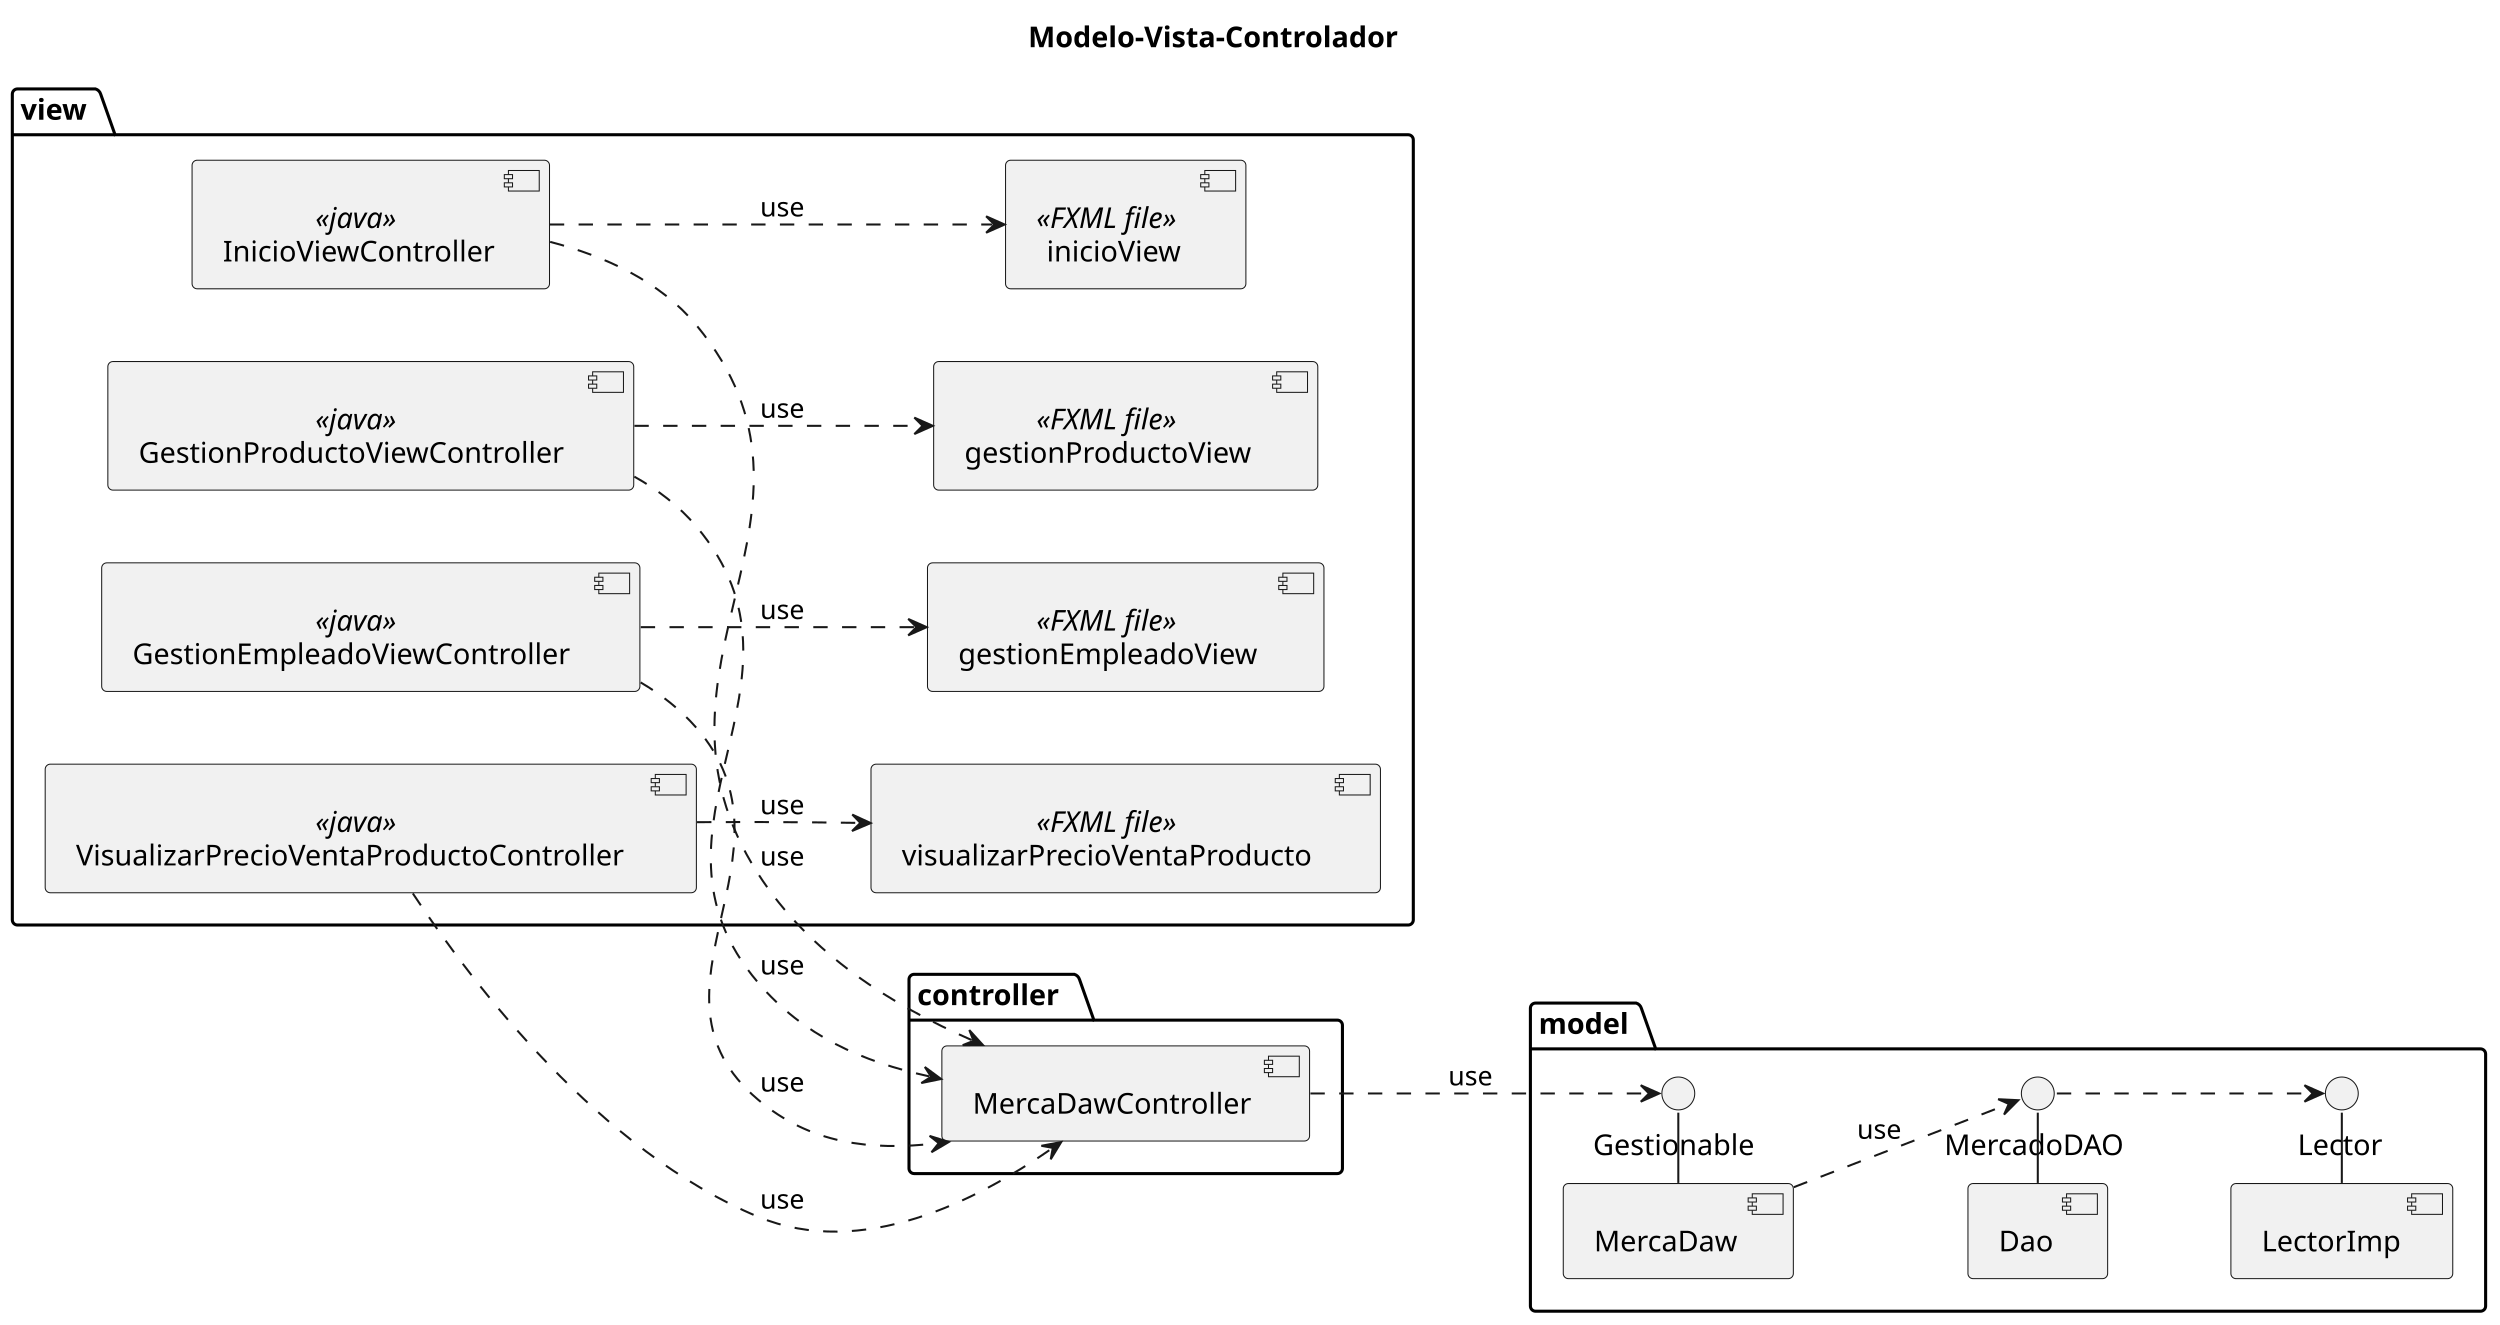
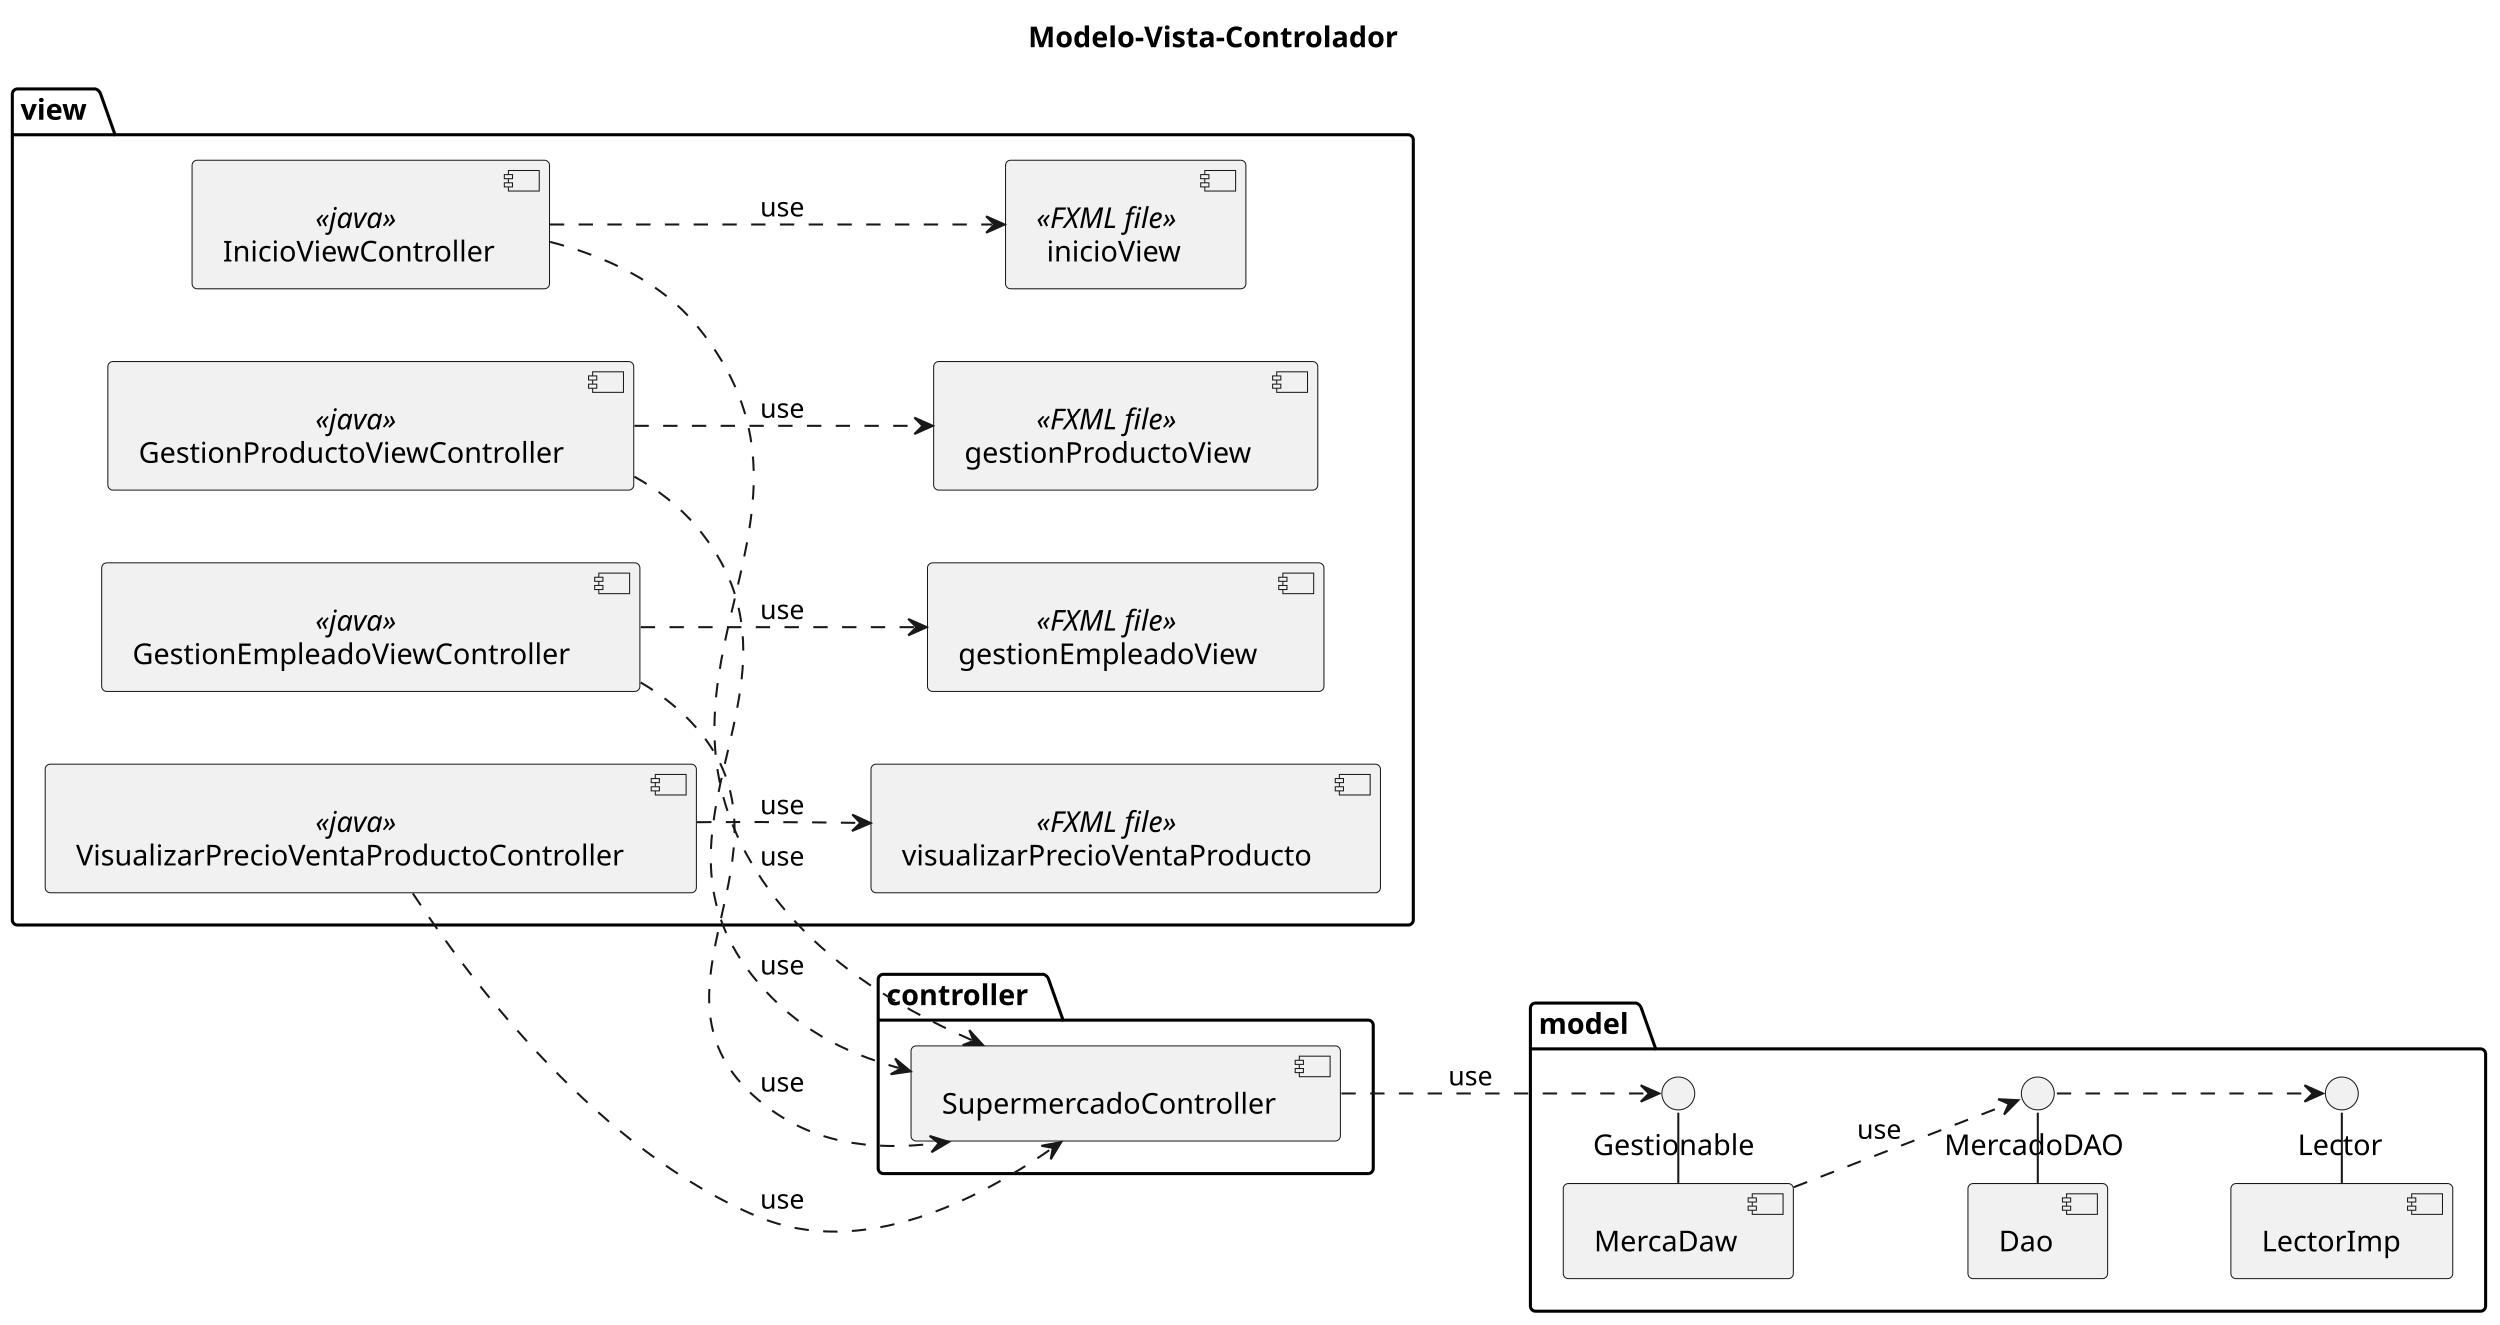
<svg xmlns="http://www.w3.org/2000/svg" contentStyleType="text/css" height="645px" preserveAspectRatio="none" style="width:1217px;height:645px;background:#FFFFFF;" version="1.1" viewBox="0 0 1217 645" width="1217px" zoomAndPan="magnify">
  <defs />
  <g>
    <text fill="#000000" font-family="sans-serif" font-size="14" font-weight="bold" lengthAdjust="spacing" textLength="202" x="500.5" y="22.995">Modelo-Vista-Controlador</text>
    <g id="cluster_view">
      <path d="M8.5,43.297 L46.5,43.297 A3.75,3.75 0 0 1 49,45.797 L56,65.594 L685.5,65.594 A2.5,2.5 0 0 1 688,68.094 L688,447.797 A2.5,2.5 0 0 1 685.5,450.297 L8.5,450.297 A2.5,2.5 0 0 1 6,447.797 L6,45.797 A2.5,2.5 0 0 1 8.5,43.297 " fill="none" style="stroke:#000000;stroke-width:1.5;" />
      <line style="stroke:#000000;stroke-width:1.5;" x1="6" x2="56" y1="65.594" y2="65.594" />
      <text fill="#000000" font-family="sans-serif" font-size="14" font-weight="bold" lengthAdjust="spacing" textLength="37" x="10" y="58.292">view</text>
    </g>
    <g id="cluster_controller">
-       <path d="M445,474.297 L523,474.297 A3.75,3.75 0 0 1 525.5,476.797 L532.5,496.594 L651,496.594 A2.5,2.5 0 0 1 653.5,499.094 L653.5,568.797 A2.5,2.5 0 0 1 651,571.297 L445,571.297 A2.5,2.5 0 0 1 442.5,568.797 L442.5,476.797 A2.5,2.5 0 0 1 445,474.297 " fill="none" style="stroke:#000000;stroke-width:1.5;" />
-       <line style="stroke:#000000;stroke-width:1.5;" x1="442.5" x2="532.5" y1="496.594" y2="496.594" />
-       <text fill="#000000" font-family="sans-serif" font-size="14" font-weight="bold" lengthAdjust="spacing" textLength="77" x="446.5" y="489.292">controller</text>
+       <path d="M430,474.297 L508,474.297 A3.75,3.75 0 0 1 510.5,476.797 L517.5,496.594 L666,496.594 A2.5,2.5 0 0 1 668.5,499.094 L668.5,568.797 A2.5,2.5 0 0 1 666,571.297 L430,571.297 A2.5,2.5 0 0 1 427.5,568.797 L427.5,476.797 A2.5,2.5 0 0 1 430,474.297 " fill="none" style="stroke:#000000;stroke-width:1.5;" />
+       <line style="stroke:#000000;stroke-width:1.5;" x1="427.5" x2="517.5" y1="496.594" y2="496.594" />
+       <text fill="#000000" font-family="sans-serif" font-size="14" font-weight="bold" lengthAdjust="spacing" textLength="77" x="431.5" y="489.292">controller</text>
    </g>
    <g id="cluster_model">
      <path d="M747.5,488.297 L796.5,488.297 A3.75,3.75 0 0 1 799,490.797 L806,510.594 L1207.5,510.594 A2.5,2.5 0 0 1 1210,513.094 L1210,635.797 A2.5,2.5 0 0 1 1207.5,638.297 L747.5,638.297 A2.5,2.5 0 0 1 745,635.797 L745,490.797 A2.5,2.5 0 0 1 747.5,488.297 " fill="none" style="stroke:#000000;stroke-width:1.5;" />
      <line style="stroke:#000000;stroke-width:1.5;" x1="745" x2="806" y1="510.594" y2="510.594" />
      <text fill="#000000" font-family="sans-serif" font-size="14" font-weight="bold" lengthAdjust="spacing" textLength="48" x="749" y="503.292">model</text>
    </g>
    <g id="elem_inicioController">
      <rect fill="#F1F1F1" height="62.594" rx="2.5" ry="2.5" style="stroke:#181818;stroke-width:0.5;" width="174" x="93.5" y="77.997" />
      <rect fill="#F1F1F1" height="10" style="stroke:#181818;stroke-width:0.5;" width="15" x="247.5" y="82.997" />
      <rect fill="#F1F1F1" height="2" style="stroke:#181818;stroke-width:0.5;" width="4" x="245.5" y="84.997" />
      <rect fill="#F1F1F1" height="2" style="stroke:#181818;stroke-width:0.5;" width="4" x="245.5" y="88.997" />
      <text fill="#000000" font-family="sans-serif" font-size="14" font-style="italic" lengthAdjust="spacing" textLength="44" x="153.5" y="110.992">«java»</text>
      <text fill="#000000" font-family="sans-serif" font-size="14" lengthAdjust="spacing" textLength="134" x="108.5" y="127.289">InicioViewController</text>
    </g>
    <g id="elem_gestionProdController">
      <rect fill="#F1F1F1" height="62.594" rx="2.5" ry="2.5" style="stroke:#181818;stroke-width:0.5;" width="256" x="52.5" y="175.997" />
      <rect fill="#F1F1F1" height="10" style="stroke:#181818;stroke-width:0.5;" width="15" x="288.5" y="180.997" />
      <rect fill="#F1F1F1" height="2" style="stroke:#181818;stroke-width:0.5;" width="4" x="286.5" y="182.997" />
      <rect fill="#F1F1F1" height="2" style="stroke:#181818;stroke-width:0.5;" width="4" x="286.5" y="186.997" />
      <text fill="#000000" font-family="sans-serif" font-size="14" font-style="italic" lengthAdjust="spacing" textLength="44" x="153.5" y="208.992">«java»</text>
      <text fill="#000000" font-family="sans-serif" font-size="14" lengthAdjust="spacing" textLength="216" x="67.5" y="225.289">GestionProductoViewController</text>
    </g>
    <g id="elem_gestionEmpController">
      <rect fill="#F1F1F1" height="62.594" rx="2.5" ry="2.5" style="stroke:#181818;stroke-width:0.5;" width="262" x="49.5" y="273.997" />
      <rect fill="#F1F1F1" height="10" style="stroke:#181818;stroke-width:0.5;" width="15" x="291.5" y="278.997" />
      <rect fill="#F1F1F1" height="2" style="stroke:#181818;stroke-width:0.5;" width="4" x="289.5" y="280.997" />
      <rect fill="#F1F1F1" height="2" style="stroke:#181818;stroke-width:0.5;" width="4" x="289.5" y="284.997" />
      <text fill="#000000" font-family="sans-serif" font-size="14" font-style="italic" lengthAdjust="spacing" textLength="44" x="153.5" y="306.992">«java»</text>
      <text fill="#000000" font-family="sans-serif" font-size="14" lengthAdjust="spacing" textLength="222" x="64.5" y="323.289">GestionEmpleadoViewController</text>
    </g>
    <g id="elem_visualizarPrecioVentaProdController">
      <rect fill="#F1F1F1" height="62.594" rx="2.5" ry="2.5" style="stroke:#181818;stroke-width:0.5;" width="317" x="22" y="371.997" />
      <rect fill="#F1F1F1" height="10" style="stroke:#181818;stroke-width:0.5;" width="15" x="319" y="376.997" />
      <rect fill="#F1F1F1" height="2" style="stroke:#181818;stroke-width:0.5;" width="4" x="317" y="378.997" />
      <rect fill="#F1F1F1" height="2" style="stroke:#181818;stroke-width:0.5;" width="4" x="317" y="382.997" />
      <text fill="#000000" font-family="sans-serif" font-size="14" font-style="italic" lengthAdjust="spacing" textLength="44" x="153.5" y="404.992">«java»</text>
      <text fill="#000000" font-family="sans-serif" font-size="14" lengthAdjust="spacing" textLength="277" x="37" y="421.289">VisualizarPrecioVentaProductoController</text>
    </g>
    <g id="elem_inicioView">
      <rect fill="#F1F1F1" height="62.594" rx="2.5" ry="2.5" style="stroke:#181818;stroke-width:0.5;" width="117" x="489.5" y="77.997" />
      <rect fill="#F1F1F1" height="10" style="stroke:#181818;stroke-width:0.5;" width="15" x="586.5" y="82.997" />
      <rect fill="#F1F1F1" height="2" style="stroke:#181818;stroke-width:0.5;" width="4" x="584.5" y="84.997" />
      <rect fill="#F1F1F1" height="2" style="stroke:#181818;stroke-width:0.5;" width="4" x="584.5" y="88.997" />
      <text fill="#000000" font-family="sans-serif" font-size="14" font-style="italic" lengthAdjust="spacing" textLength="77" x="504.5" y="110.992">«FXML file»</text>
      <text fill="#000000" font-family="sans-serif" font-size="14" lengthAdjust="spacing" textLength="67" x="509.5" y="127.289">inicioView</text>
    </g>
    <g id="elem_gestionProdView">
      <rect fill="#F1F1F1" height="62.594" rx="2.5" ry="2.5" style="stroke:#181818;stroke-width:0.5;" width="187" x="454.5" y="175.997" />
      <rect fill="#F1F1F1" height="10" style="stroke:#181818;stroke-width:0.5;" width="15" x="621.5" y="180.997" />
      <rect fill="#F1F1F1" height="2" style="stroke:#181818;stroke-width:0.5;" width="4" x="619.5" y="182.997" />
      <rect fill="#F1F1F1" height="2" style="stroke:#181818;stroke-width:0.5;" width="4" x="619.5" y="186.997" />
      <text fill="#000000" font-family="sans-serif" font-size="14" font-style="italic" lengthAdjust="spacing" textLength="77" x="504.5" y="208.992">«FXML file»</text>
      <text fill="#000000" font-family="sans-serif" font-size="14" lengthAdjust="spacing" textLength="147" x="469.5" y="225.289">gestionProductoView</text>
    </g>
    <g id="elem_gestionEmpView">
      <rect fill="#F1F1F1" height="62.594" rx="2.5" ry="2.5" style="stroke:#181818;stroke-width:0.5;" width="193" x="451.5" y="273.997" />
      <rect fill="#F1F1F1" height="10" style="stroke:#181818;stroke-width:0.5;" width="15" x="624.5" y="278.997" />
      <rect fill="#F1F1F1" height="2" style="stroke:#181818;stroke-width:0.5;" width="4" x="622.5" y="280.997" />
      <rect fill="#F1F1F1" height="2" style="stroke:#181818;stroke-width:0.5;" width="4" x="622.5" y="284.997" />
      <text fill="#000000" font-family="sans-serif" font-size="14" font-style="italic" lengthAdjust="spacing" textLength="77" x="504.5" y="306.992">«FXML file»</text>
      <text fill="#000000" font-family="sans-serif" font-size="14" lengthAdjust="spacing" textLength="153" x="466.5" y="323.289">gestionEmpleadoView</text>
    </g>
    <g id="elem_visualizarPrecioVentaProdView">
      <rect fill="#F1F1F1" height="62.594" rx="2.5" ry="2.5" style="stroke:#181818;stroke-width:0.5;" width="248" x="424" y="371.997" />
      <rect fill="#F1F1F1" height="10" style="stroke:#181818;stroke-width:0.5;" width="15" x="652" y="376.997" />
      <rect fill="#F1F1F1" height="2" style="stroke:#181818;stroke-width:0.5;" width="4" x="650" y="378.997" />
      <rect fill="#F1F1F1" height="2" style="stroke:#181818;stroke-width:0.5;" width="4" x="650" y="382.997" />
      <text fill="#000000" font-family="sans-serif" font-size="14" font-style="italic" lengthAdjust="spacing" textLength="77" x="504.5" y="404.992">«FXML file»</text>
      <text fill="#000000" font-family="sans-serif" font-size="14" lengthAdjust="spacing" textLength="208" x="439" y="421.289">visualizarPrecioVentaProducto</text>
    </g>
    <g id="elem_mdc">
-       <rect fill="#F1F1F1" height="46.297" rx="2.5" ry="2.5" style="stroke:#181818;stroke-width:0.5;" width="179" x="458.5" y="509.147" />
-       <rect fill="#F1F1F1" height="10" style="stroke:#181818;stroke-width:0.5;" width="15" x="617.5" y="514.147" />
-       <rect fill="#F1F1F1" height="2" style="stroke:#181818;stroke-width:0.5;" width="4" x="615.5" y="516.147" />
-       <rect fill="#F1F1F1" height="2" style="stroke:#181818;stroke-width:0.5;" width="4" x="615.5" y="520.147" />
-       <text fill="#000000" font-family="sans-serif" font-size="14" lengthAdjust="spacing" textLength="139" x="473.5" y="542.142">MercaDawController</text>
+       <rect fill="#F1F1F1" height="46.297" rx="2.5" ry="2.5" style="stroke:#181818;stroke-width:0.5;" width="209" x="443.5" y="509.147" />
+       <rect fill="#F1F1F1" height="10" style="stroke:#181818;stroke-width:0.5;" width="15" x="632.5" y="514.147" />
+       <rect fill="#F1F1F1" height="2" style="stroke:#181818;stroke-width:0.5;" width="4" x="630.5" y="516.147" />
+       <rect fill="#F1F1F1" height="2" style="stroke:#181818;stroke-width:0.5;" width="4" x="630.5" y="520.147" />
+       <text fill="#000000" font-family="sans-serif" font-size="14" lengthAdjust="spacing" textLength="169" x="458.5" y="542.142">SupermercadoController</text>
    </g>
    <g id="elem_MercaDaw">
      <rect fill="#F1F1F1" height="46.297" rx="2.5" ry="2.5" style="stroke:#181818;stroke-width:0.5;" width="112" x="761" y="576.147" />
      <rect fill="#F1F1F1" height="10" style="stroke:#181818;stroke-width:0.5;" width="15" x="853" y="581.147" />
      <rect fill="#F1F1F1" height="2" style="stroke:#181818;stroke-width:0.5;" width="4" x="851" y="583.147" />
      <rect fill="#F1F1F1" height="2" style="stroke:#181818;stroke-width:0.5;" width="4" x="851" y="587.147" />
      <text fill="#000000" font-family="sans-serif" font-size="14" lengthAdjust="spacing" textLength="72" x="776" y="609.142">MercaDaw</text>
    </g>
    <g id="elem_Dao">
      <rect fill="#F1F1F1" height="46.297" rx="2.5" ry="2.5" style="stroke:#181818;stroke-width:0.5;" width="68" x="958" y="576.147" />
      <rect fill="#F1F1F1" height="10" style="stroke:#181818;stroke-width:0.5;" width="15" x="1006" y="581.147" />
      <rect fill="#F1F1F1" height="2" style="stroke:#181818;stroke-width:0.5;" width="4" x="1004" y="583.147" />
      <rect fill="#F1F1F1" height="2" style="stroke:#181818;stroke-width:0.5;" width="4" x="1004" y="587.147" />
      <text fill="#000000" font-family="sans-serif" font-size="14" lengthAdjust="spacing" textLength="28" x="973" y="609.142">Dao</text>
    </g>
    <g id="elem_LectorImp">
      <rect fill="#F1F1F1" height="46.297" rx="2.5" ry="2.5" style="stroke:#181818;stroke-width:0.5;" width="108" x="1086" y="576.147" />
      <rect fill="#F1F1F1" height="10" style="stroke:#181818;stroke-width:0.5;" width="15" x="1174" y="581.147" />
      <rect fill="#F1F1F1" height="2" style="stroke:#181818;stroke-width:0.5;" width="4" x="1172" y="583.147" />
      <rect fill="#F1F1F1" height="2" style="stroke:#181818;stroke-width:0.5;" width="4" x="1172" y="587.147" />
      <text fill="#000000" font-family="sans-serif" font-size="14" lengthAdjust="spacing" textLength="68" x="1101" y="609.142">LectorImp</text>
    </g>
    <g id="elem_dao">
      <ellipse cx="992" cy="532.297" fill="#F1F1F1" rx="8" ry="8" style="stroke:#181818;stroke-width:0.5;" />
      <text fill="#000000" font-family="sans-serif" font-size="14" lengthAdjust="spacing" textLength="91" x="946.5" y="562.292">MercadoDAO</text>
    </g>
    <g id="elem_gestion">
      <ellipse cx="817" cy="532.297" fill="#F1F1F1" rx="8" ry="8" style="stroke:#181818;stroke-width:0.5;" />
      <text fill="#000000" font-family="sans-serif" font-size="14" lengthAdjust="spacing" textLength="83" x="775.5" y="562.292">Gestionable</text>
    </g>
    <g id="elem_lectorif">
      <ellipse cx="1140" cy="532.297" fill="#F1F1F1" rx="8" ry="8" style="stroke:#181818;stroke-width:0.5;" />
      <text fill="#000000" font-family="sans-serif" font-size="14" lengthAdjust="spacing" textLength="43" x="1118.5" y="562.292">Lector</text>
    </g>
    <g id="link_MercaDaw_gestion">
      <path d="M817,575.867 C817,564.087 817,550.487 817,541.657 " fill="none" id="MercaDaw-gestion" style="stroke:#181818;stroke-width:1.0;" />
    </g>
    <g id="link_Dao_dao">
      <path d="M992,575.867 C992,564.087 992,550.487 992,541.657 " fill="none" id="Dao-dao" style="stroke:#181818;stroke-width:1.0;" />
    </g>
    <g id="link_LectorImp_lectorif">
      <path d="M1140,575.867 C1140,564.087 1140,550.487 1140,541.657 " fill="none" id="LectorImp-lectorif" style="stroke:#181818;stroke-width:1.0;" />
    </g>
    <g id="link_mdc_gestion">
-       <path d="M637.91,532.297 C702.23,532.297 776.15,532.297 801.73,532.297 " fill="none" id="mdc-to-gestion" style="stroke:#181818;stroke-width:1.0;stroke-dasharray:7.0,7.0;" />
-       <polygon fill="#181818" points="807.73,532.297,798.73,528.297,802.73,532.297,798.73,536.297,807.73,532.297" style="stroke:#181818;stroke-width:1.0;" />
+       <path d="M652.99,532.297 C714.2,532.297 778.11,532.297 801.72,532.297 " fill="none" id="mdc-to-gestion" style="stroke:#181818;stroke-width:1.0;stroke-dasharray:7.0,7.0;" />
+       <polygon fill="#181818" points="807.72,532.297,798.72,528.297,802.72,532.297,798.72,536.297,807.72,532.297" style="stroke:#181818;stroke-width:1.0;" />
      <text fill="#000000" font-family="sans-serif" font-size="13" lengthAdjust="spacing" textLength="23" x="705" y="528.364">use</text>
    </g>
    <g id="link_MercaDaw_dao">
      <path d="M873.21,577.917 C912.97,562.517 957.315,545.344 976.935,537.744 " fill="none" id="MercaDaw-to-dao" style="stroke:#181818;stroke-width:1.0;stroke-dasharray:7.0,7.0;" />
      <polygon fill="#181818" points="982.53,535.577,972.693,535.098,977.868,537.383,975.582,542.558,982.53,535.577" style="stroke:#181818;stroke-width:1.0;" />
      <text fill="#000000" font-family="sans-serif" font-size="13" lengthAdjust="spacing" textLength="23" x="904" y="554.364">use</text>
    </g>
    <g id="link_inicioController_inicioView">
      <path d="M267.66,109.297 C335.93,109.297 423.45,109.297 483.05,109.297 " fill="none" id="inicioController-to-inicioView" style="stroke:#181818;stroke-width:1.0;stroke-dasharray:7.0,7.0;" />
      <polygon fill="#181818" points="489.05,109.297,480.05,105.297,484.05,109.297,480.05,113.297,489.05,109.297" style="stroke:#181818;stroke-width:1.0;" />
      <text fill="#000000" font-family="sans-serif" font-size="13" lengthAdjust="spacing" textLength="23" x="370" y="105.364">use</text>
    </g>
    <g id="link_gestionProdController_gestionProdView">
      <path d="M308.82,207.297 C356.62,207.297 404,207.297 448.1,207.297 " fill="none" id="gestionProdController-to-gestionProdView" style="stroke:#181818;stroke-width:1.0;stroke-dasharray:7.0,7.0;" />
      <polygon fill="#181818" points="454.1,207.297,445.1,203.297,449.1,207.297,445.1,211.297,454.1,207.297" style="stroke:#181818;stroke-width:1.0;" />
      <text fill="#000000" font-family="sans-serif" font-size="13" lengthAdjust="spacing" textLength="23" x="370" y="203.364">use</text>
    </g>
    <g id="link_gestionEmpController_gestionEmpView">
      <path d="M311.91,305.297 C357.83,305.297 402.57,305.297 445.12,305.297 " fill="none" id="gestionEmpController-to-gestionEmpView" style="stroke:#181818;stroke-width:1.0;stroke-dasharray:7.0,7.0;" />
      <polygon fill="#181818" points="451.12,305.297,442.12,301.297,446.12,305.297,442.12,309.297,451.12,305.297" style="stroke:#181818;stroke-width:1.0;" />
      <text fill="#000000" font-family="sans-serif" font-size="13" lengthAdjust="spacing" textLength="23" x="370" y="301.364">use</text>
    </g>
    <g id="link_visualizarPrecioVentaProdController_visualizarPrecioVentaProdView">
      <path d="M339.32,400.227 C357.75,400.117 376.29,400.127 394,400.297 C403.7,400.397 407.741,400.422 417.831,400.582 " fill="none" id="visualizarPrecioVentaProdController-to-visualizarPrecioVentaProdView" style="stroke:#181818;stroke-width:1.0;stroke-dasharray:7.0,7.0;" />
      <polygon fill="#181818" points="423.83,400.677,414.895,396.535,418.831,400.598,414.768,404.534,423.83,400.677" style="stroke:#181818;stroke-width:1.0;" />
      <text fill="#000000" font-family="sans-serif" font-size="13" lengthAdjust="spacing" textLength="23" x="370" y="396.364">use</text>
    </g>
    <g id="link_visualizarPrecioVentaProdController_mdc">
      <path d="M200.96,434.917 C230.7,479.867 292.2,560.307 369,592.297 C419.73,613.427 475.858,584.163 511.678,559.353 " fill="none" id="visualizarPrecioVentaProdController-to-mdc" style="stroke:#181818;stroke-width:1.0;stroke-dasharray:7.0,7.0;" />
      <polygon fill="#181818" points="516.61,555.937,506.934,557.773,512.5,558.784,511.489,564.35,516.61,555.937" style="stroke:#181818;stroke-width:1.0;" />
      <text fill="#000000" font-family="sans-serif" font-size="13" lengthAdjust="spacing" textLength="23" x="370" y="588.364">use</text>
    </g>
    <g id="link_gestionProdController_mdc">
-       <path d="M308.78,232.017 C320.19,238.387 330.59,246.347 339,256.297 C403.27,332.337 304.46,402.487 369,478.297 C391.19,504.357 419.659,516.812 452.279,523.962 " fill="none" id="gestionProdController-to-mdc" style="stroke:#181818;stroke-width:1.0;stroke-dasharray:7.0,7.0;" />
-       <polygon fill="#181818" points="458.14,525.247,450.205,519.413,453.256,524.176,448.492,527.227,458.14,525.247" style="stroke:#181818;stroke-width:1.0;" />
+       <path d="M308.78,232.017 C320.19,238.387 330.59,246.347 339,256.297 C403.27,332.337 304.46,402.487 369,478.297 C387.84,500.427 409.656,512.034 437.526,519.914 " fill="none" id="gestionProdController-to-mdc" style="stroke:#181818;stroke-width:1.0;stroke-dasharray:7.0,7.0;" />
+       <polygon fill="#181818" points="443.3,521.547,435.728,515.249,438.489,520.187,433.551,522.947,443.3,521.547" style="stroke:#181818;stroke-width:1.0;" />
      <text fill="#000000" font-family="sans-serif" font-size="13" lengthAdjust="spacing" textLength="23" x="370" y="474.364">use</text>
    </g>
    <g id="link_gestionEmpController_mdc">
      <path d="M311.85,332.197 C322.01,338.167 331.29,345.447 339,354.297 C392.57,415.777 306.81,482.567 369,535.297 C394.22,556.687 423.5,560.359 455.97,556.589 " fill="none" id="gestionEmpController-to-mdc" style="stroke:#181818;stroke-width:1.0;stroke-dasharray:7.0,7.0;" />
      <polygon fill="#181818" points="461.93,555.897,452.529,552.962,456.963,556.473,453.451,560.908,461.93,555.897" style="stroke:#181818;stroke-width:1.0;" />
      <text fill="#000000" font-family="sans-serif" font-size="13" lengthAdjust="spacing" textLength="23" x="370" y="531.364">use</text>
    </g>
    <g id="link_inicioController_mdc">
      <path d="M267.82,117.737 C294.41,124.667 321.31,136.887 339,158.297 C415.06,250.357 304.49,324.807 369,425.297 C394.32,464.737 434.338,489.302 472.998,506.302 " fill="none" id="inicioController-to-mdc" style="stroke:#181818;stroke-width:1.0;stroke-dasharray:7.0,7.0;" />
      <polygon fill="#181818" points="478.49,508.717,471.861,501.433,473.913,506.704,468.641,508.756,478.49,508.717" style="stroke:#181818;stroke-width:1.0;" />
      <text fill="#000000" font-family="sans-serif" font-size="13" lengthAdjust="spacing" textLength="23" x="370" y="421.364">use</text>
    </g>
    <g id="link_dao_lectorif">
      <path d="M1001.27,532.297 C1026.97,532.297 1099.25,532.297 1124.82,532.297 " fill="none" id="dao-to-lectorif" style="stroke:#181818;stroke-width:1.0;stroke-dasharray:7.0,7.0;" />
      <polygon fill="#181818" points="1130.82,532.297,1121.82,528.297,1125.82,532.297,1121.82,536.297,1130.82,532.297" style="stroke:#181818;stroke-width:1.0;" />
    </g>
  </g>
</svg>
